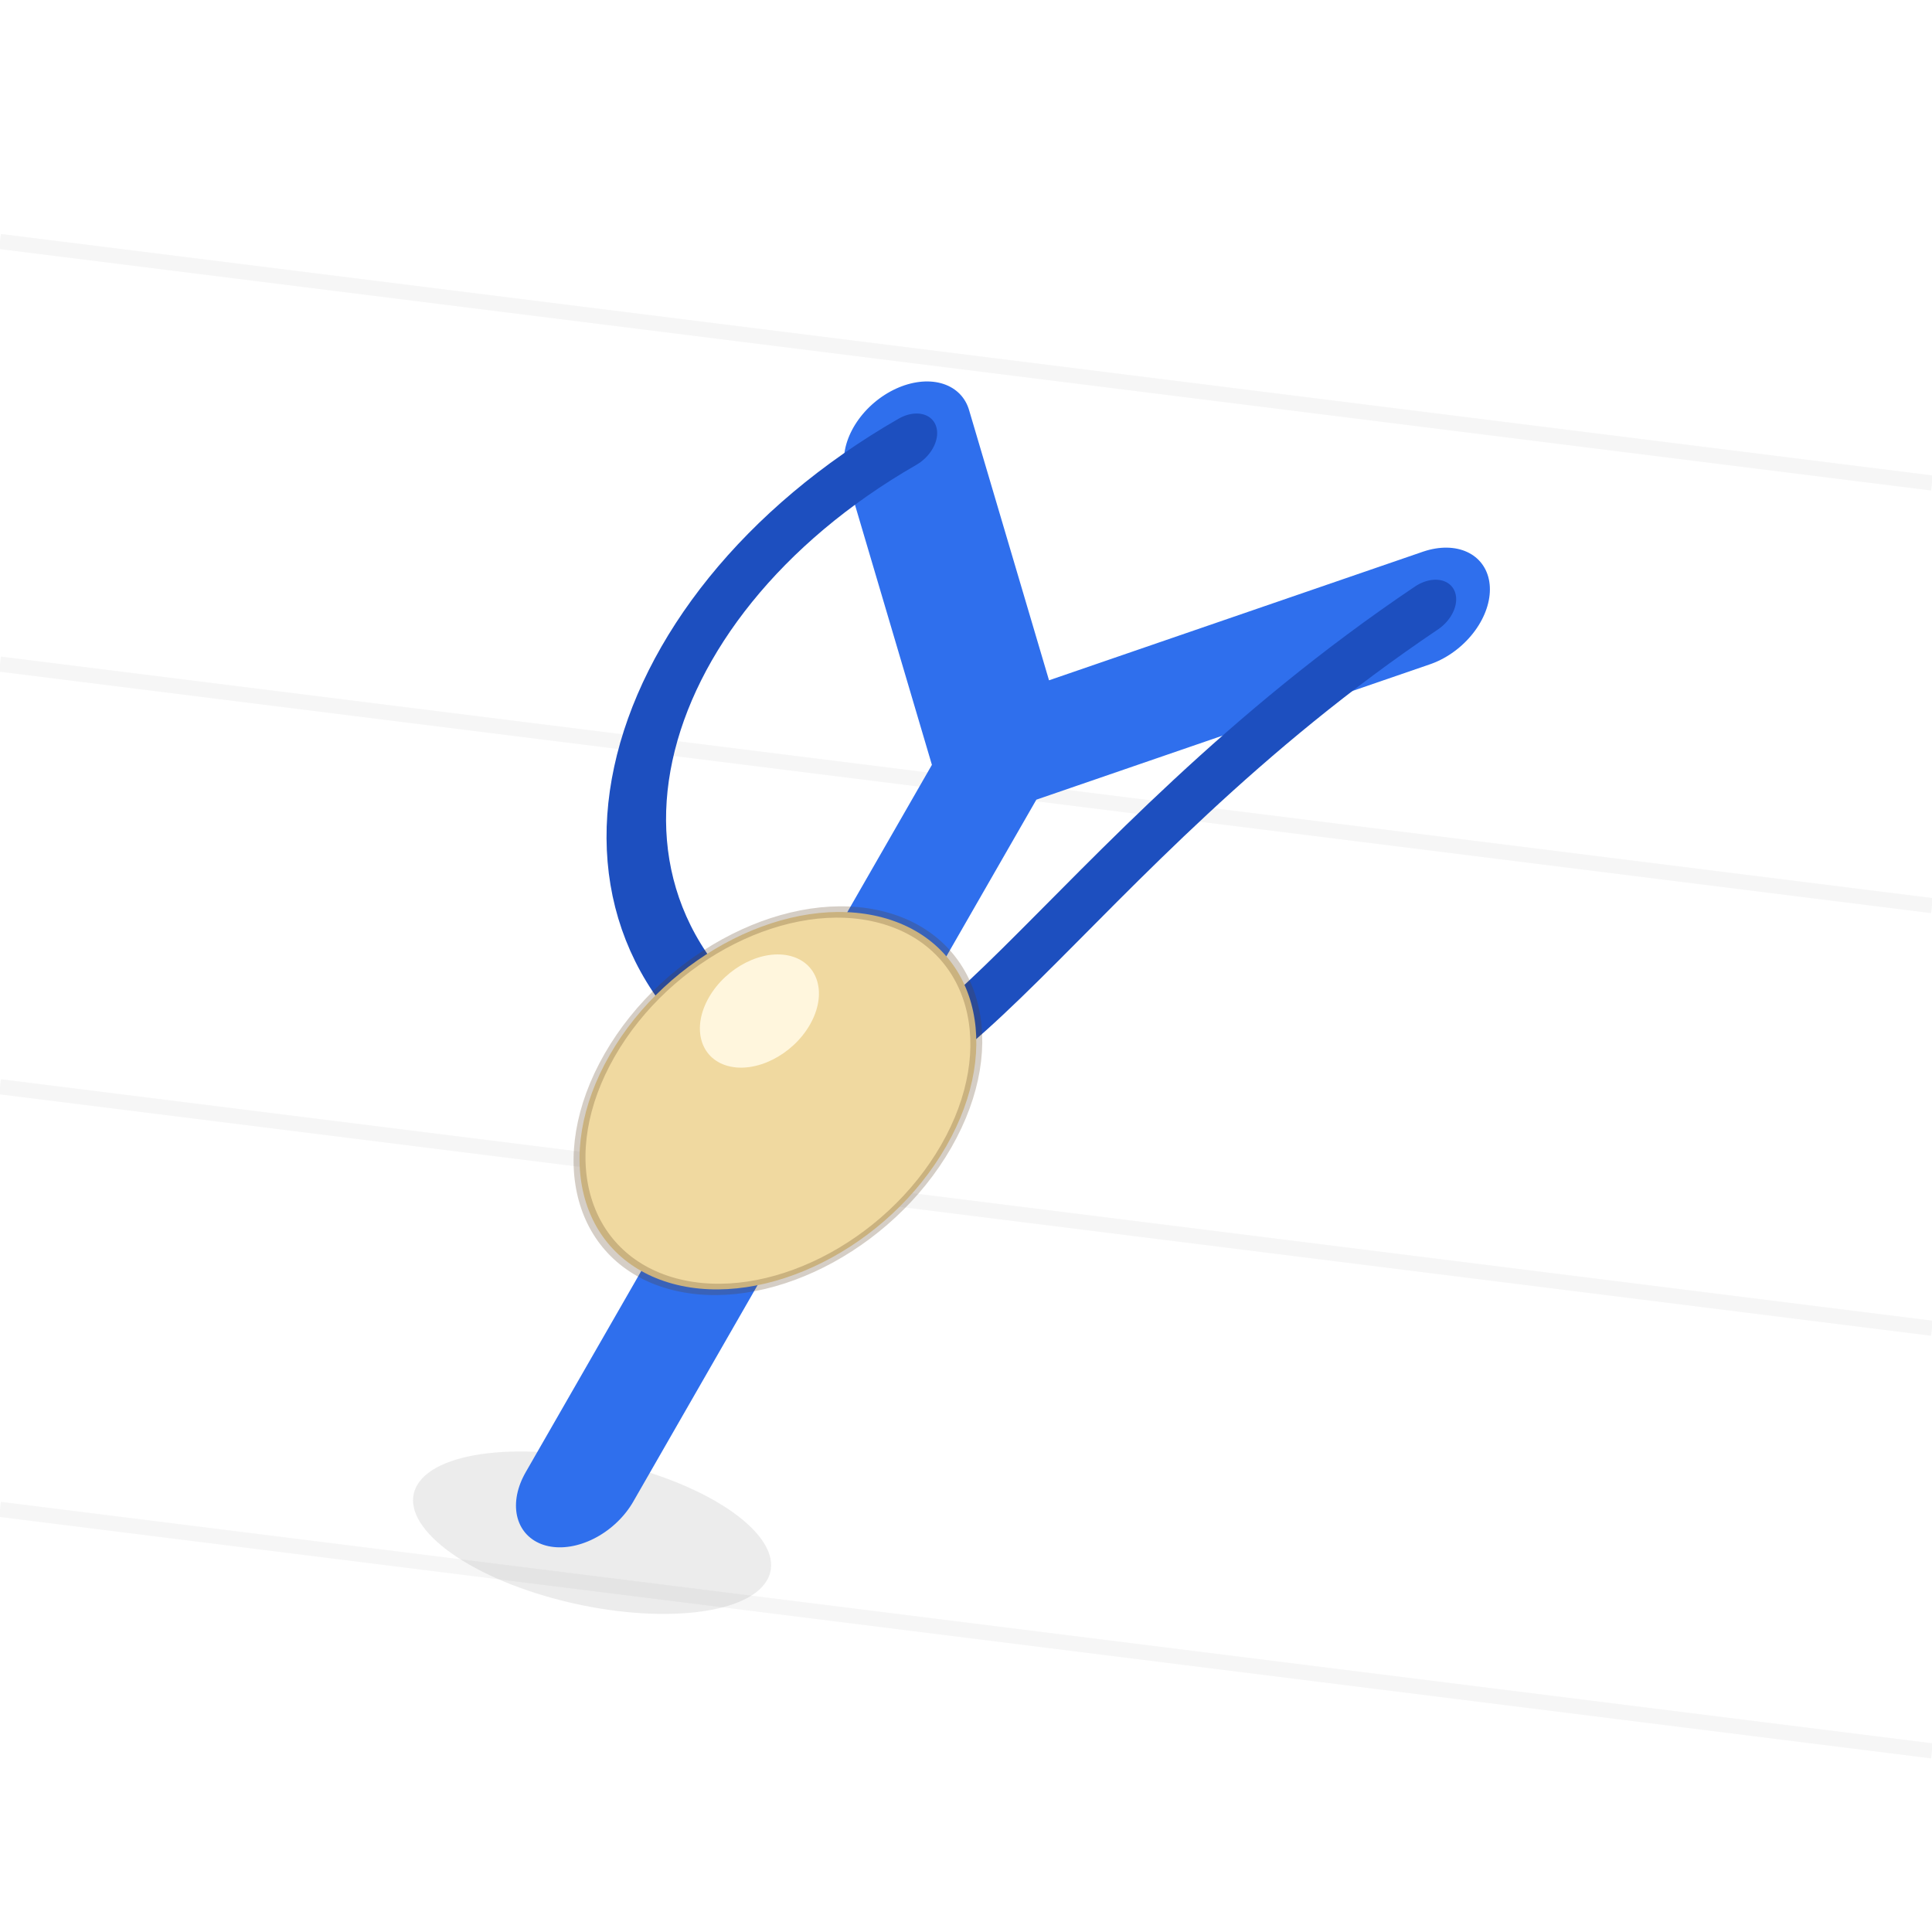
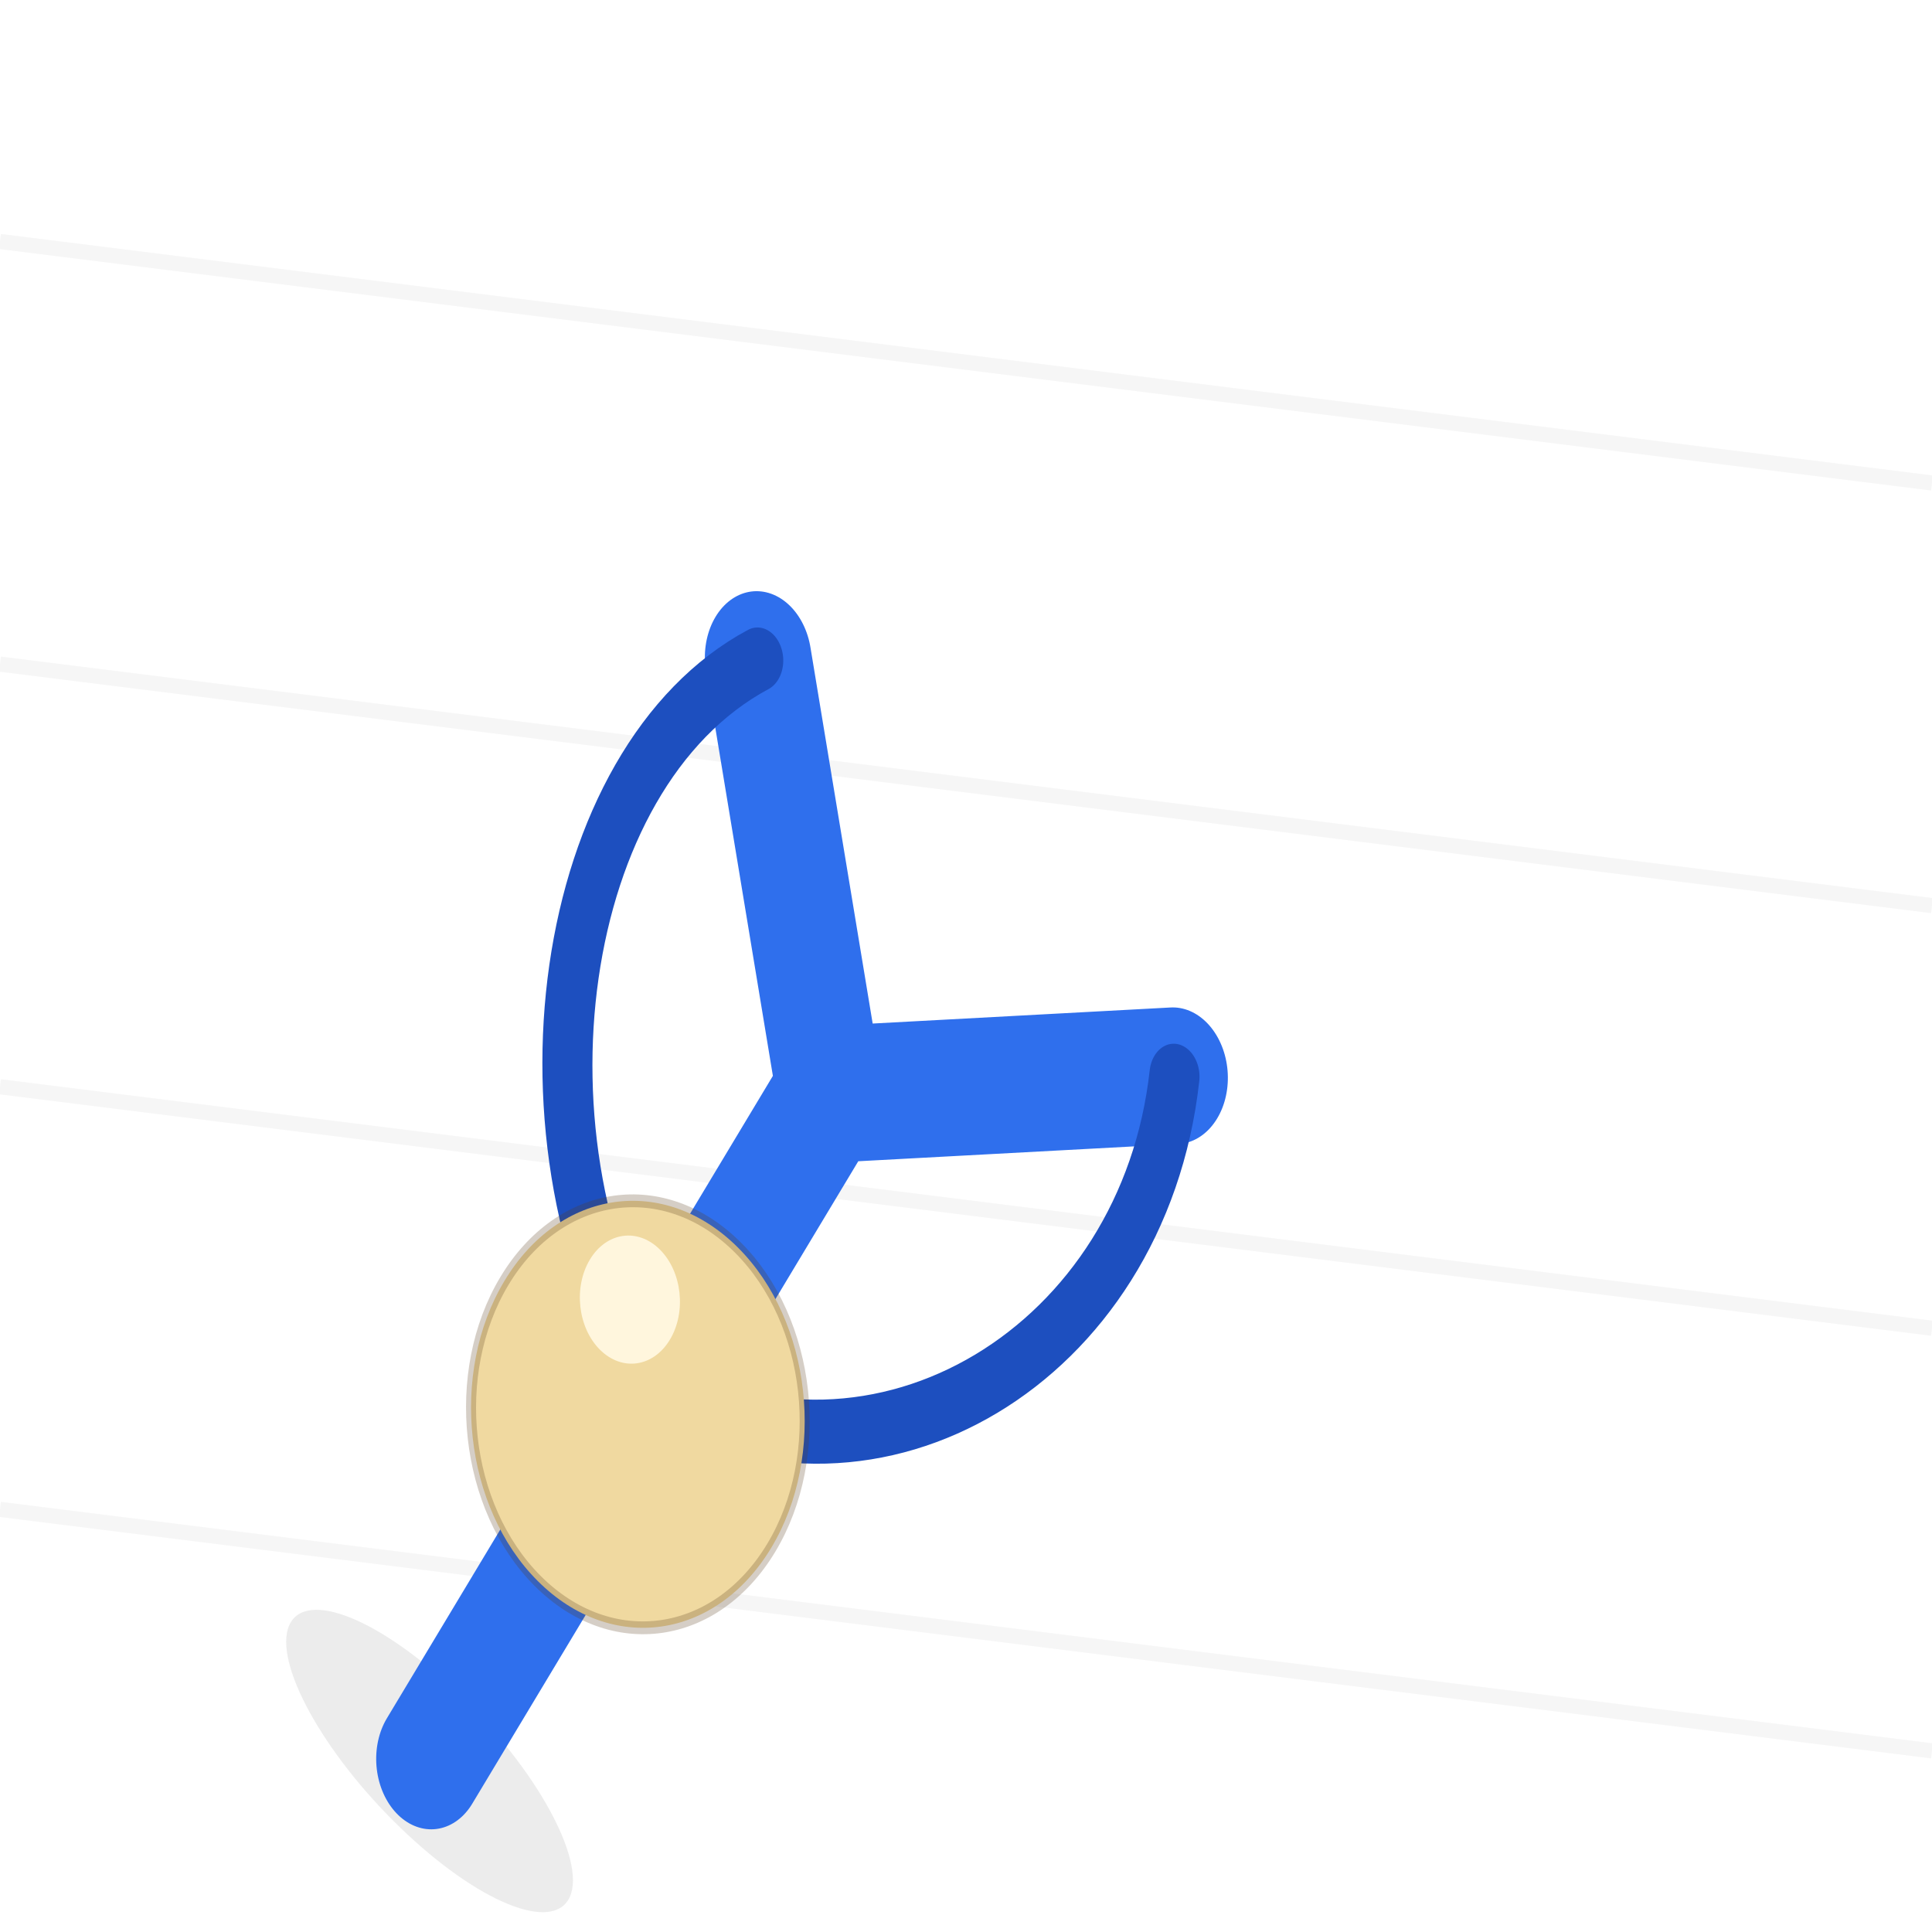
<svg xmlns="http://www.w3.org/2000/svg" viewBox="0 0 512 512" fill="none">
  <rect width="512" height="512" fill="#ffffff" />
  <g opacity="0.04" stroke="#111111" stroke-width="4">
    <path d="M0 64L512 128M0 176L512 240M0 288L512 352M0 400L512 464" />
  </g>
-   <g transform="translate(265 200) skewX(-18) rotate(14)">
-     <ellipse cx="10" cy="210" rx="52" ry="18" fill="rgba(17,17,17,0.08)" />
-     <path d="M0 200V0M-70 -68L0 0L88 -62" stroke="#2f6fed" stroke-width="32" stroke-linecap="round" stroke-linejoin="round" />
-     <path d="M-70 -68C-120 -10 -95 70 -8 88" stroke="#1d4fbf" stroke-width="15" stroke-linecap="round" fill="none" />
-     <path d="M88 -62C30 20 40 100 -8 88" stroke="#1d4fbf" stroke-width="15" stroke-linecap="round" fill="none" />
-     <circle cx="-6" cy="96" r="50" fill="#f0d9a0" />
-     <circle cx="-24" cy="76" r="15" fill="#fff6dd" />
-     <circle cx="-6" cy="96" r="50" stroke="rgba(90,60,30,0.25)" stroke-width="3" />
+   <g transform="translate(220 290) rotate(45) skewX(14)">
+     <ellipse cx="0" cy="200" rx="52" ry="18" fill="rgba(17,17,17,0.08)" />
+     <path d="M0 200V0M-78 -68L0 0L78 -68" stroke="#2f6fed" stroke-width="32" stroke-linecap="round" stroke-linejoin="round" />
+     <path d="M-78 -68C-110 -10 -70 70 0 88" stroke="#1d4fbf" stroke-width="15" stroke-linecap="round" fill="none" />
+     <path d="M78 -68C110 -10 70 70 0 88" stroke="#1d4fbf" stroke-width="15" stroke-linecap="round" fill="none" />
+     <circle cx="0" cy="96" r="50" fill="#f0d9a0" />
+     <circle cx="-18" cy="76" r="15" fill="#fff6dd" />
+     <circle cx="0" cy="96" r="50" stroke="rgba(90,60,30,0.25)" stroke-width="3" />
  </g>
</svg>
